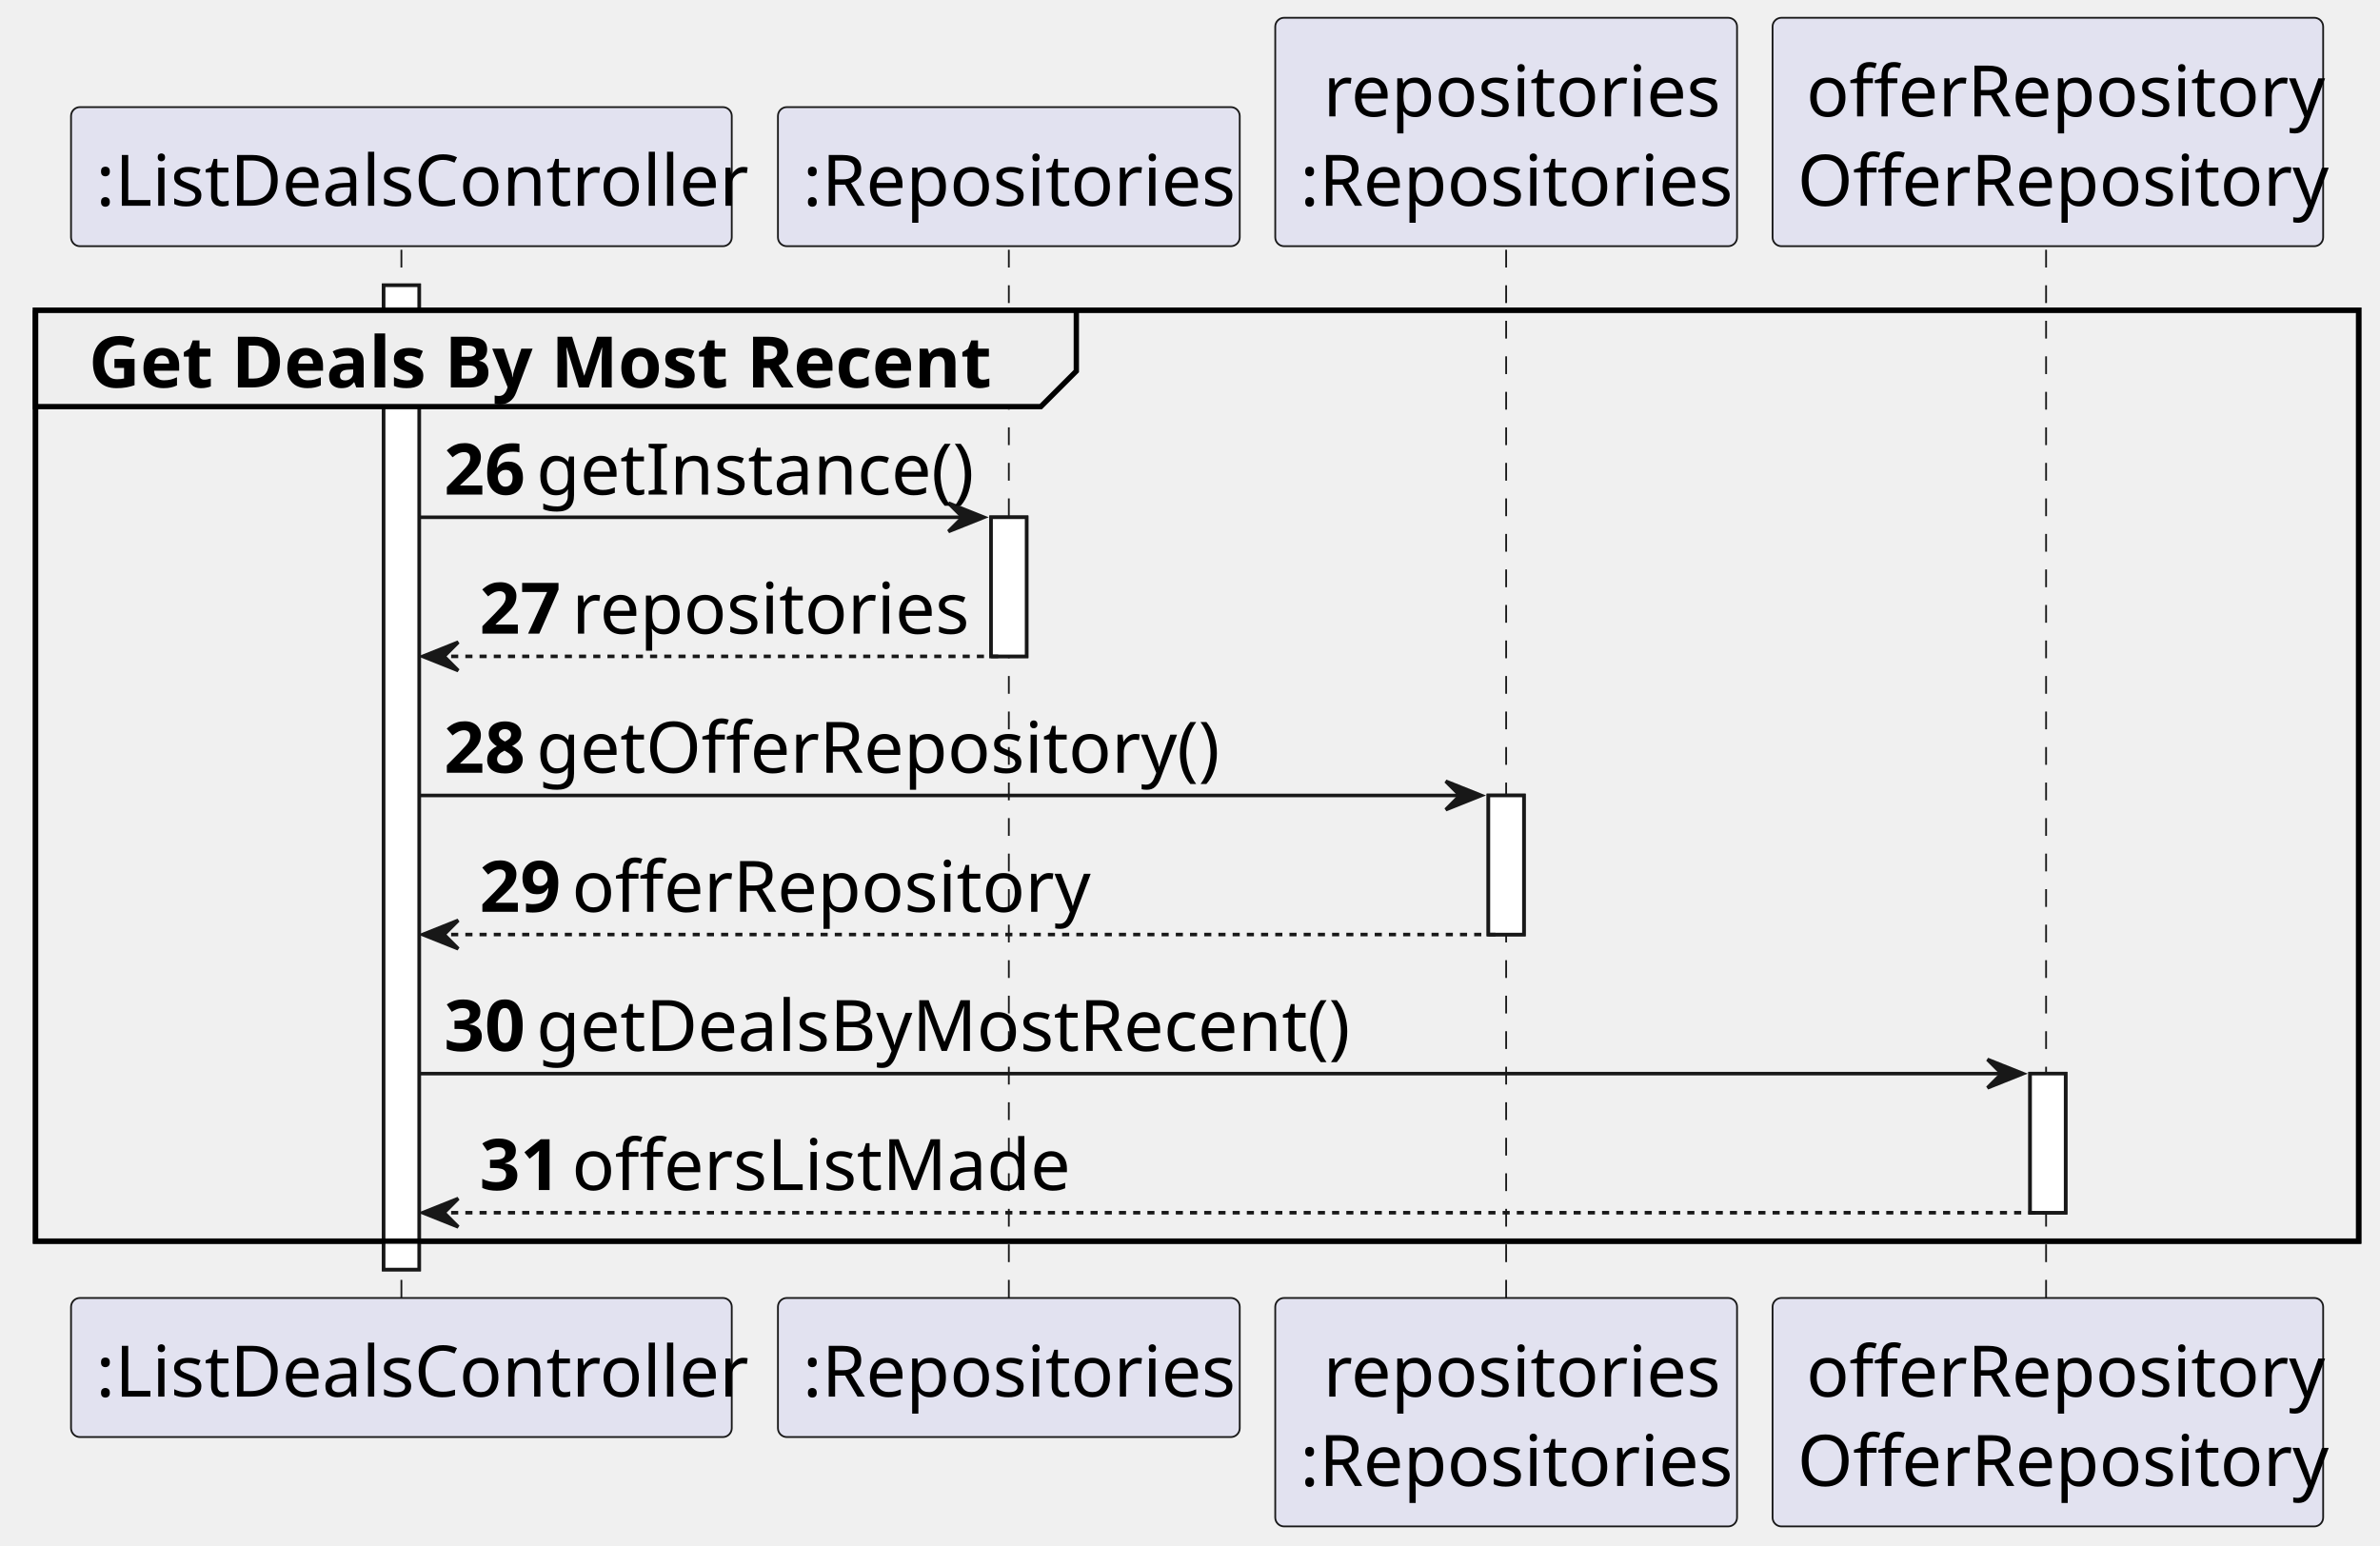
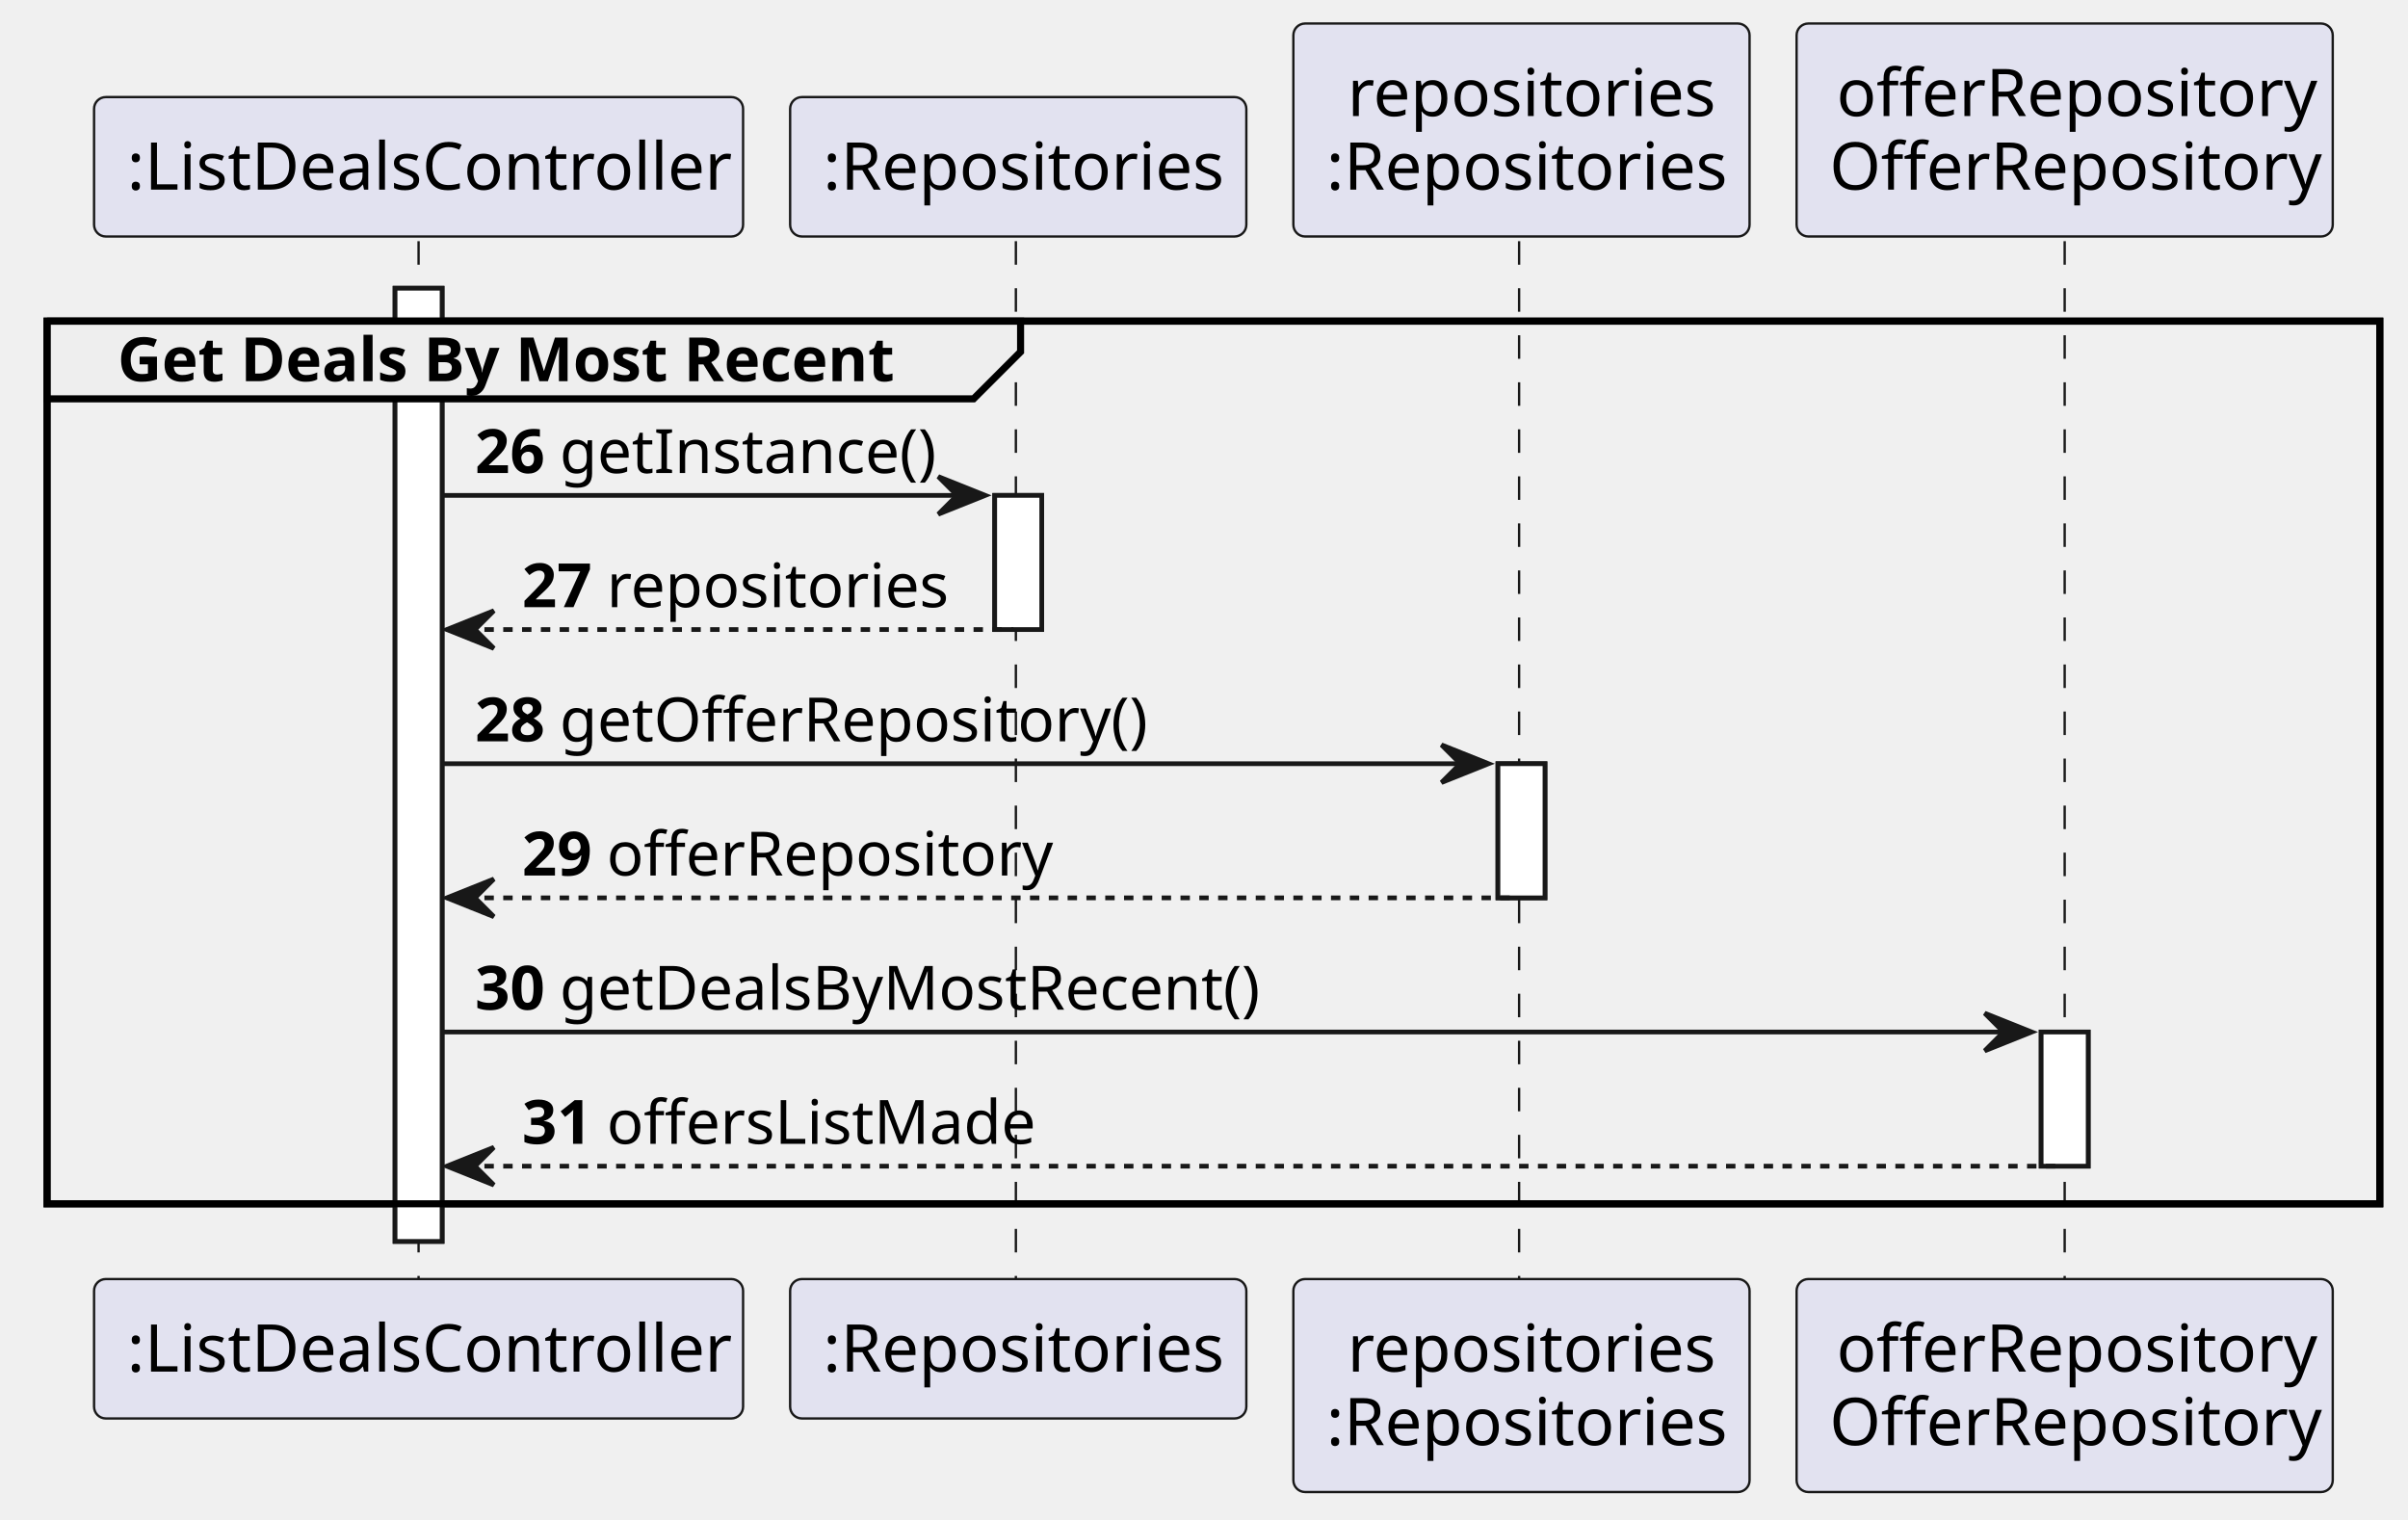
- <svg xmlns="http://www.w3.org/2000/svg" contentStyleType="text/css" height="435px" preserveAspectRatio="none" style="width:670px;height:435px;background:#FFFFFF;" version="1.1" viewBox="0 0 670 435" width="670px" zoomAndPan="magnify">
+ <svg xmlns="http://www.w3.org/2000/svg" contentStyleType="text/css" height="323px" preserveAspectRatio="none" style="width:512px;height:323px;background:#FFFFFF;" version="1.1" viewBox="0 0 512 323" width="512px" zoomAndPan="magnify">
  <defs />
  <g>
-     <rect fill="#FFFFFF" height="277.094" style="stroke:#181818;stroke-width:1.0;" width="10" x="108" y="80.312" />
-     <rect fill="#FFFFFF" height="39.156" style="stroke:#181818;stroke-width:1.0;" width="10" x="279" y="145.625" />
-     <rect fill="#FFFFFF" height="39.156" style="stroke:#181818;stroke-width:1.0;" width="10" x="419" y="223.938" />
-     <rect fill="#FFFFFF" height="39.156" style="stroke:#181818;stroke-width:1.0;" width="10" x="571.5" y="302.25" />
-     <rect fill="none" height="262.094" style="stroke:#000000;stroke-width:1.5;" width="654" x="10" y="87.312" />
-     <line style="stroke:#181818;stroke-width:0.5;stroke-dasharray:5.0,5.0;" x1="113" x2="113" y1="70.312" y2="366.406" />
-     <line style="stroke:#181818;stroke-width:0.5;stroke-dasharray:5.0,5.0;" x1="284" x2="284" y1="70.312" y2="366.406" />
-     <line style="stroke:#181818;stroke-width:0.5;stroke-dasharray:5.0,5.0;" x1="424" x2="424" y1="70.312" y2="366.406" />
-     <line style="stroke:#181818;stroke-width:0.5;stroke-dasharray:5.0,5.0;" x1="576" x2="576" y1="70.312" y2="366.406" />
-     <rect fill="#E2E2F0" height="39.156" rx="2.5" ry="2.5" style="stroke:#181818;stroke-width:0.5;" width="186" x="20" y="30.156" />
-     <text fill="#000000" font-family="sans-serif" font-size="20" lengthAdjust="spacing" textLength="172" x="27" y="57.918">:ListDealsController</text>
-     <rect fill="#E2E2F0" height="39.156" rx="2.5" ry="2.5" style="stroke:#181818;stroke-width:0.5;" width="186" x="20" y="365.406" />
-     <text fill="#000000" font-family="sans-serif" font-size="20" lengthAdjust="spacing" textLength="172" x="27" y="393.168">:ListDealsController</text>
-     <rect fill="#E2E2F0" height="39.156" rx="2.5" ry="2.5" style="stroke:#181818;stroke-width:0.5;" width="130" x="219" y="30.156" />
-     <text fill="#000000" font-family="sans-serif" font-size="20" lengthAdjust="spacing" textLength="116" x="226" y="57.918">:Repositories</text>
-     <rect fill="#E2E2F0" height="39.156" rx="2.5" ry="2.5" style="stroke:#181818;stroke-width:0.5;" width="130" x="219" y="365.406" />
-     <text fill="#000000" font-family="sans-serif" font-size="20" lengthAdjust="spacing" textLength="116" x="226" y="393.168">:Repositories</text>
-     <rect fill="#E2E2F0" height="64.312" rx="2.5" ry="2.5" style="stroke:#181818;stroke-width:0.5;" width="130" x="359" y="5" />
-     <text fill="#000000" font-family="sans-serif" font-size="20" lengthAdjust="spacing" textLength="103" x="372.5" y="32.762">repositories</text>
-     <text fill="#000000" font-family="sans-serif" font-size="20" lengthAdjust="spacing" textLength="116" x="366" y="57.918">:Repositories</text>
-     <rect fill="#E2E2F0" height="64.312" rx="2.5" ry="2.5" style="stroke:#181818;stroke-width:0.5;" width="130" x="359" y="365.406" />
-     <text fill="#000000" font-family="sans-serif" font-size="20" lengthAdjust="spacing" textLength="103" x="372.5" y="393.168">repositories</text>
-     <text fill="#000000" font-family="sans-serif" font-size="20" lengthAdjust="spacing" textLength="116" x="366" y="418.324">:Repositories</text>
-     <rect fill="#E2E2F0" height="64.312" rx="2.5" ry="2.5" style="stroke:#181818;stroke-width:0.5;" width="155" x="499" y="5" />
-     <text fill="#000000" font-family="sans-serif" font-size="20" lengthAdjust="spacing" textLength="136" x="508.5" y="32.762">offerRepository</text>
-     <text fill="#000000" font-family="sans-serif" font-size="20" lengthAdjust="spacing" textLength="141" x="506" y="57.918">OfferRepository</text>
-     <rect fill="#E2E2F0" height="64.312" rx="2.5" ry="2.5" style="stroke:#181818;stroke-width:0.5;" width="155" x="499" y="365.406" />
-     <text fill="#000000" font-family="sans-serif" font-size="20" lengthAdjust="spacing" textLength="136" x="508.5" y="393.168">offerRepository</text>
-     <text fill="#000000" font-family="sans-serif" font-size="20" lengthAdjust="spacing" textLength="141" x="506" y="418.324">OfferRepository</text>
-     <rect fill="#FFFFFF" height="277.094" style="stroke:#181818;stroke-width:1.0;" width="10" x="108" y="80.312" />
-     <rect fill="#FFFFFF" height="39.156" style="stroke:#181818;stroke-width:1.0;" width="10" x="279" y="145.625" />
-     <rect fill="#FFFFFF" height="39.156" style="stroke:#181818;stroke-width:1.0;" width="10" x="419" y="223.938" />
-     <rect fill="#FFFFFF" height="39.156" style="stroke:#181818;stroke-width:1.0;" width="10" x="571.5" y="302.25" />
-     <path d="M10,87.312 L303,87.312 L303,104.469 L293,114.469 L10,114.469 L10,87.312 " fill="#EEEEEE" style="stroke:#000000;stroke-width:1.5;" />
-     <rect fill="none" height="262.094" style="stroke:#000000;stroke-width:1.5;" width="654" x="10" y="87.312" />
-     <text fill="#000000" font-family="sans-serif" font-size="20" font-weight="bold" lengthAdjust="spacing" textLength="248" x="25" y="109.074">Get Deals By Most Recent</text>
-     <polygon fill="#181818" points="267,141.625,277,145.625,267,149.625,271,145.625" style="stroke:#181818;stroke-width:1.0;" />
-     <line style="stroke:#181818;stroke-width:1.0;" x1="118" x2="273" y1="145.625" y2="145.625" />
-     <text fill="#000000" font-family="sans-serif" font-size="20" font-weight="bold" lengthAdjust="spacing" textLength="22" x="125" y="139.231">26</text>
-     <text fill="#000000" font-family="sans-serif" font-size="20" lengthAdjust="spacing" textLength="116" x="151" y="139.231">getInstance()</text>
-     <polygon fill="#181818" points="129,180.781,119,184.781,129,188.781,125,184.781" style="stroke:#181818;stroke-width:1.0;" />
-     <line style="stroke:#181818;stroke-width:1.0;stroke-dasharray:2.0,2.0;" x1="123" x2="283" y1="184.781" y2="184.781" />
-     <text fill="#000000" font-family="sans-serif" font-size="20" font-weight="bold" lengthAdjust="spacing" textLength="22" x="135" y="178.387">27</text>
-     <text fill="#000000" font-family="sans-serif" font-size="20" lengthAdjust="spacing" textLength="103" x="161" y="178.387">repositories</text>
-     <polygon fill="#181818" points="407,219.938,417,223.938,407,227.938,411,223.938" style="stroke:#181818;stroke-width:1.0;" />
-     <line style="stroke:#181818;stroke-width:1.0;" x1="118" x2="413" y1="223.938" y2="223.938" />
-     <text fill="#000000" font-family="sans-serif" font-size="20" font-weight="bold" lengthAdjust="spacing" textLength="22" x="125" y="217.543">28</text>
-     <text fill="#000000" font-family="sans-serif" font-size="20" lengthAdjust="spacing" textLength="183" x="151" y="217.543">getOfferRepository()</text>
-     <polygon fill="#181818" points="129,259.094,119,263.094,129,267.094,125,263.094" style="stroke:#181818;stroke-width:1.0;" />
-     <line style="stroke:#181818;stroke-width:1.0;stroke-dasharray:2.0,2.0;" x1="123" x2="423" y1="263.094" y2="263.094" />
-     <text fill="#000000" font-family="sans-serif" font-size="20" font-weight="bold" lengthAdjust="spacing" textLength="22" x="135" y="256.699">29</text>
-     <text fill="#000000" font-family="sans-serif" font-size="20" lengthAdjust="spacing" textLength="136" x="161" y="256.699">offerRepository</text>
-     <polygon fill="#181818" points="559.5,298.25,569.5,302.25,559.5,306.25,563.5,302.25" style="stroke:#181818;stroke-width:1.0;" />
-     <line style="stroke:#181818;stroke-width:1.0;" x1="118" x2="565.5" y1="302.25" y2="302.25" />
-     <text fill="#000000" font-family="sans-serif" font-size="20" font-weight="bold" lengthAdjust="spacing" textLength="22" x="125" y="295.856">30</text>
-     <text fill="#000000" font-family="sans-serif" font-size="20" lengthAdjust="spacing" textLength="221" x="151" y="295.856">getDealsByMostRecent()</text>
-     <polygon fill="#181818" points="129,337.406,119,341.406,129,345.406,125,341.406" style="stroke:#181818;stroke-width:1.0;" />
-     <line style="stroke:#181818;stroke-width:1.0;stroke-dasharray:2.0,2.0;" x1="123" x2="575.5" y1="341.406" y2="341.406" />
-     <text fill="#000000" font-family="sans-serif" font-size="20" font-weight="bold" lengthAdjust="spacing" textLength="22" x="135" y="335.012">31</text>
-     <text fill="#000000" font-family="sans-serif" font-size="20" lengthAdjust="spacing" textLength="132" x="161" y="335.012">offersListMade</text>
+     <rect fill="#FFFFFF" height="202.664" style="stroke:#181818;stroke-width:1.0;" width="10" x="84" y="61.281" />
+     <rect fill="#FFFFFF" height="28.523" style="stroke:#181818;stroke-width:1.0;" width="10" x="211.5" y="105.328" />
+     <rect fill="#FFFFFF" height="28.523" style="stroke:#181818;stroke-width:1.0;" width="10" x="318.5" y="162.375" />
+     <rect fill="#FFFFFF" height="28.523" style="stroke:#181818;stroke-width:1.0;" width="10" x="434" y="219.422" />
+     <rect fill="none" height="187.664" style="stroke:#000000;stroke-width:1.5;" width="496" x="10" y="68.281" />
+     <line style="stroke:#181818;stroke-width:0.5;stroke-dasharray:5.0,5.0;" x1="89" x2="89" y1="51.281" y2="272.945" />
+     <line style="stroke:#181818;stroke-width:0.5;stroke-dasharray:5.0,5.0;" x1="216" x2="216" y1="51.281" y2="272.945" />
+     <line style="stroke:#181818;stroke-width:0.5;stroke-dasharray:5.0,5.0;" x1="323" x2="323" y1="51.281" y2="272.945" />
+     <line style="stroke:#181818;stroke-width:0.5;stroke-dasharray:5.0,5.0;" x1="439" x2="439" y1="51.281" y2="272.945" />
+     <rect fill="#E2E2F0" height="29.641" rx="2.5" ry="2.5" style="stroke:#181818;stroke-width:0.5;" width="138" x="20" y="20.641" />
+     <text fill="#000000" font-family="sans-serif" font-size="14" lengthAdjust="spacing" textLength="124" x="27" y="40.315">:ListDealsController</text>
+     <rect fill="#E2E2F0" height="29.641" rx="2.5" ry="2.5" style="stroke:#181818;stroke-width:0.5;" width="138" x="20" y="271.945" />
+     <text fill="#000000" font-family="sans-serif" font-size="14" lengthAdjust="spacing" textLength="124" x="27" y="291.619">:ListDealsController</text>
+     <rect fill="#E2E2F0" height="29.641" rx="2.5" ry="2.5" style="stroke:#181818;stroke-width:0.5;" width="97" x="168" y="20.641" />
+     <text fill="#000000" font-family="sans-serif" font-size="14" lengthAdjust="spacing" textLength="83" x="175" y="40.315">:Repositories</text>
+     <rect fill="#E2E2F0" height="29.641" rx="2.5" ry="2.5" style="stroke:#181818;stroke-width:0.5;" width="97" x="168" y="271.945" />
+     <text fill="#000000" font-family="sans-serif" font-size="14" lengthAdjust="spacing" textLength="83" x="175" y="291.619">:Repositories</text>
+     <rect fill="#E2E2F0" height="45.281" rx="2.5" ry="2.5" style="stroke:#181818;stroke-width:0.5;" width="97" x="275" y="5" />
+     <text fill="#000000" font-family="sans-serif" font-size="14" lengthAdjust="spacing" textLength="74" x="286.5" y="24.674">repositories</text>
+     <text fill="#000000" font-family="sans-serif" font-size="14" lengthAdjust="spacing" textLength="83" x="282" y="40.315">:Repositories</text>
+     <rect fill="#E2E2F0" height="45.281" rx="2.5" ry="2.5" style="stroke:#181818;stroke-width:0.5;" width="97" x="275" y="271.945" />
+     <text fill="#000000" font-family="sans-serif" font-size="14" lengthAdjust="spacing" textLength="74" x="286.5" y="291.619">repositories</text>
+     <text fill="#000000" font-family="sans-serif" font-size="14" lengthAdjust="spacing" textLength="83" x="282" y="307.26">:Repositories</text>
+     <rect fill="#E2E2F0" height="45.281" rx="2.5" ry="2.5" style="stroke:#181818;stroke-width:0.5;" width="114" x="382" y="5" />
+     <text fill="#000000" font-family="sans-serif" font-size="14" lengthAdjust="spacing" textLength="97" x="390.5" y="24.674">offerRepository</text>
+     <text fill="#000000" font-family="sans-serif" font-size="14" lengthAdjust="spacing" textLength="100" x="389" y="40.315">OfferRepository</text>
+     <rect fill="#E2E2F0" height="45.281" rx="2.5" ry="2.5" style="stroke:#181818;stroke-width:0.5;" width="114" x="382" y="271.945" />
+     <text fill="#000000" font-family="sans-serif" font-size="14" lengthAdjust="spacing" textLength="97" x="390.5" y="291.619">offerRepository</text>
+     <text fill="#000000" font-family="sans-serif" font-size="14" lengthAdjust="spacing" textLength="100" x="389" y="307.26">OfferRepository</text>
+     <rect fill="#FFFFFF" height="202.664" style="stroke:#181818;stroke-width:1.0;" width="10" x="84" y="61.281" />
+     <rect fill="#FFFFFF" height="28.523" style="stroke:#181818;stroke-width:1.0;" width="10" x="211.5" y="105.328" />
+     <rect fill="#FFFFFF" height="28.523" style="stroke:#181818;stroke-width:1.0;" width="10" x="318.5" y="162.375" />
+     <rect fill="#FFFFFF" height="28.523" style="stroke:#181818;stroke-width:1.0;" width="10" x="434" y="219.422" />
+     <path d="M10,68.281 L217,68.281 L217,74.805 L207,84.805 L10,84.805 L10,68.281 " fill="#EEEEEE" style="stroke:#000000;stroke-width:1.5;" />
+     <rect fill="none" height="187.664" style="stroke:#000000;stroke-width:1.5;" width="496" x="10" y="68.281" />
+     <text fill="#000000" font-family="sans-serif" font-size="13" font-weight="bold" lengthAdjust="spacing" textLength="162" x="25" y="81.05">Get Deals By Most Recent</text>
+     <polygon fill="#181818" points="199.5,101.328,209.5,105.328,199.5,109.328,203.5,105.328" style="stroke:#181818;stroke-width:1.0;" />
+     <line style="stroke:#181818;stroke-width:1.0;" x1="94" x2="205.5" y1="105.328" y2="105.328" />
+     <text fill="#000000" font-family="sans-serif" font-size="13" font-weight="bold" lengthAdjust="spacing" textLength="14" x="101" y="100.573">26</text>
+     <text fill="#000000" font-family="sans-serif" font-size="13" lengthAdjust="spacing" textLength="75" x="119" y="100.573">getInstance()</text>
+     <polygon fill="#181818" points="105,129.852,95,133.852,105,137.852,101,133.852" style="stroke:#181818;stroke-width:1.0;" />
+     <line style="stroke:#181818;stroke-width:1.0;stroke-dasharray:2.0,2.0;" x1="99" x2="215.5" y1="133.852" y2="133.852" />
+     <text fill="#000000" font-family="sans-serif" font-size="13" font-weight="bold" lengthAdjust="spacing" textLength="14" x="111" y="129.097">27</text>
+     <text fill="#000000" font-family="sans-serif" font-size="13" lengthAdjust="spacing" textLength="67" x="129" y="129.097">repositories</text>
+     <polygon fill="#181818" points="306.5,158.375,316.5,162.375,306.5,166.375,310.5,162.375" style="stroke:#181818;stroke-width:1.0;" />
+     <line style="stroke:#181818;stroke-width:1.0;" x1="94" x2="312.5" y1="162.375" y2="162.375" />
+     <text fill="#000000" font-family="sans-serif" font-size="13" font-weight="bold" lengthAdjust="spacing" textLength="14" x="101" y="157.62">28</text>
+     <text fill="#000000" font-family="sans-serif" font-size="13" lengthAdjust="spacing" textLength="115" x="119" y="157.62">getOfferRepository()</text>
+     <polygon fill="#181818" points="105,186.898,95,190.898,105,194.898,101,190.898" style="stroke:#181818;stroke-width:1.0;" />
+     <line style="stroke:#181818;stroke-width:1.0;stroke-dasharray:2.0,2.0;" x1="99" x2="322.5" y1="190.898" y2="190.898" />
+     <text fill="#000000" font-family="sans-serif" font-size="13" font-weight="bold" lengthAdjust="spacing" textLength="14" x="111" y="186.144">29</text>
+     <text fill="#000000" font-family="sans-serif" font-size="13" lengthAdjust="spacing" textLength="86" x="129" y="186.144">offerRepository</text>
+     <polygon fill="#181818" points="422,215.422,432,219.422,422,223.422,426,219.422" style="stroke:#181818;stroke-width:1.0;" />
+     <line style="stroke:#181818;stroke-width:1.0;" x1="94" x2="428" y1="219.422" y2="219.422" />
+     <text fill="#000000" font-family="sans-serif" font-size="13" font-weight="bold" lengthAdjust="spacing" textLength="14" x="101" y="214.667">30</text>
+     <text fill="#000000" font-family="sans-serif" font-size="13" lengthAdjust="spacing" textLength="145" x="119" y="214.667">getDealsByMostRecent()</text>
+     <polygon fill="#181818" points="105,243.945,95,247.945,105,251.945,101,247.945" style="stroke:#181818;stroke-width:1.0;" />
+     <line style="stroke:#181818;stroke-width:1.0;stroke-dasharray:2.0,2.0;" x1="99" x2="438" y1="247.945" y2="247.945" />
+     <text fill="#000000" font-family="sans-serif" font-size="13" font-weight="bold" lengthAdjust="spacing" textLength="14" x="111" y="243.19">31</text>
+     <text fill="#000000" font-family="sans-serif" font-size="13" lengthAdjust="spacing" textLength="84" x="129" y="243.19">offersListMade</text>
  </g>
</svg>
